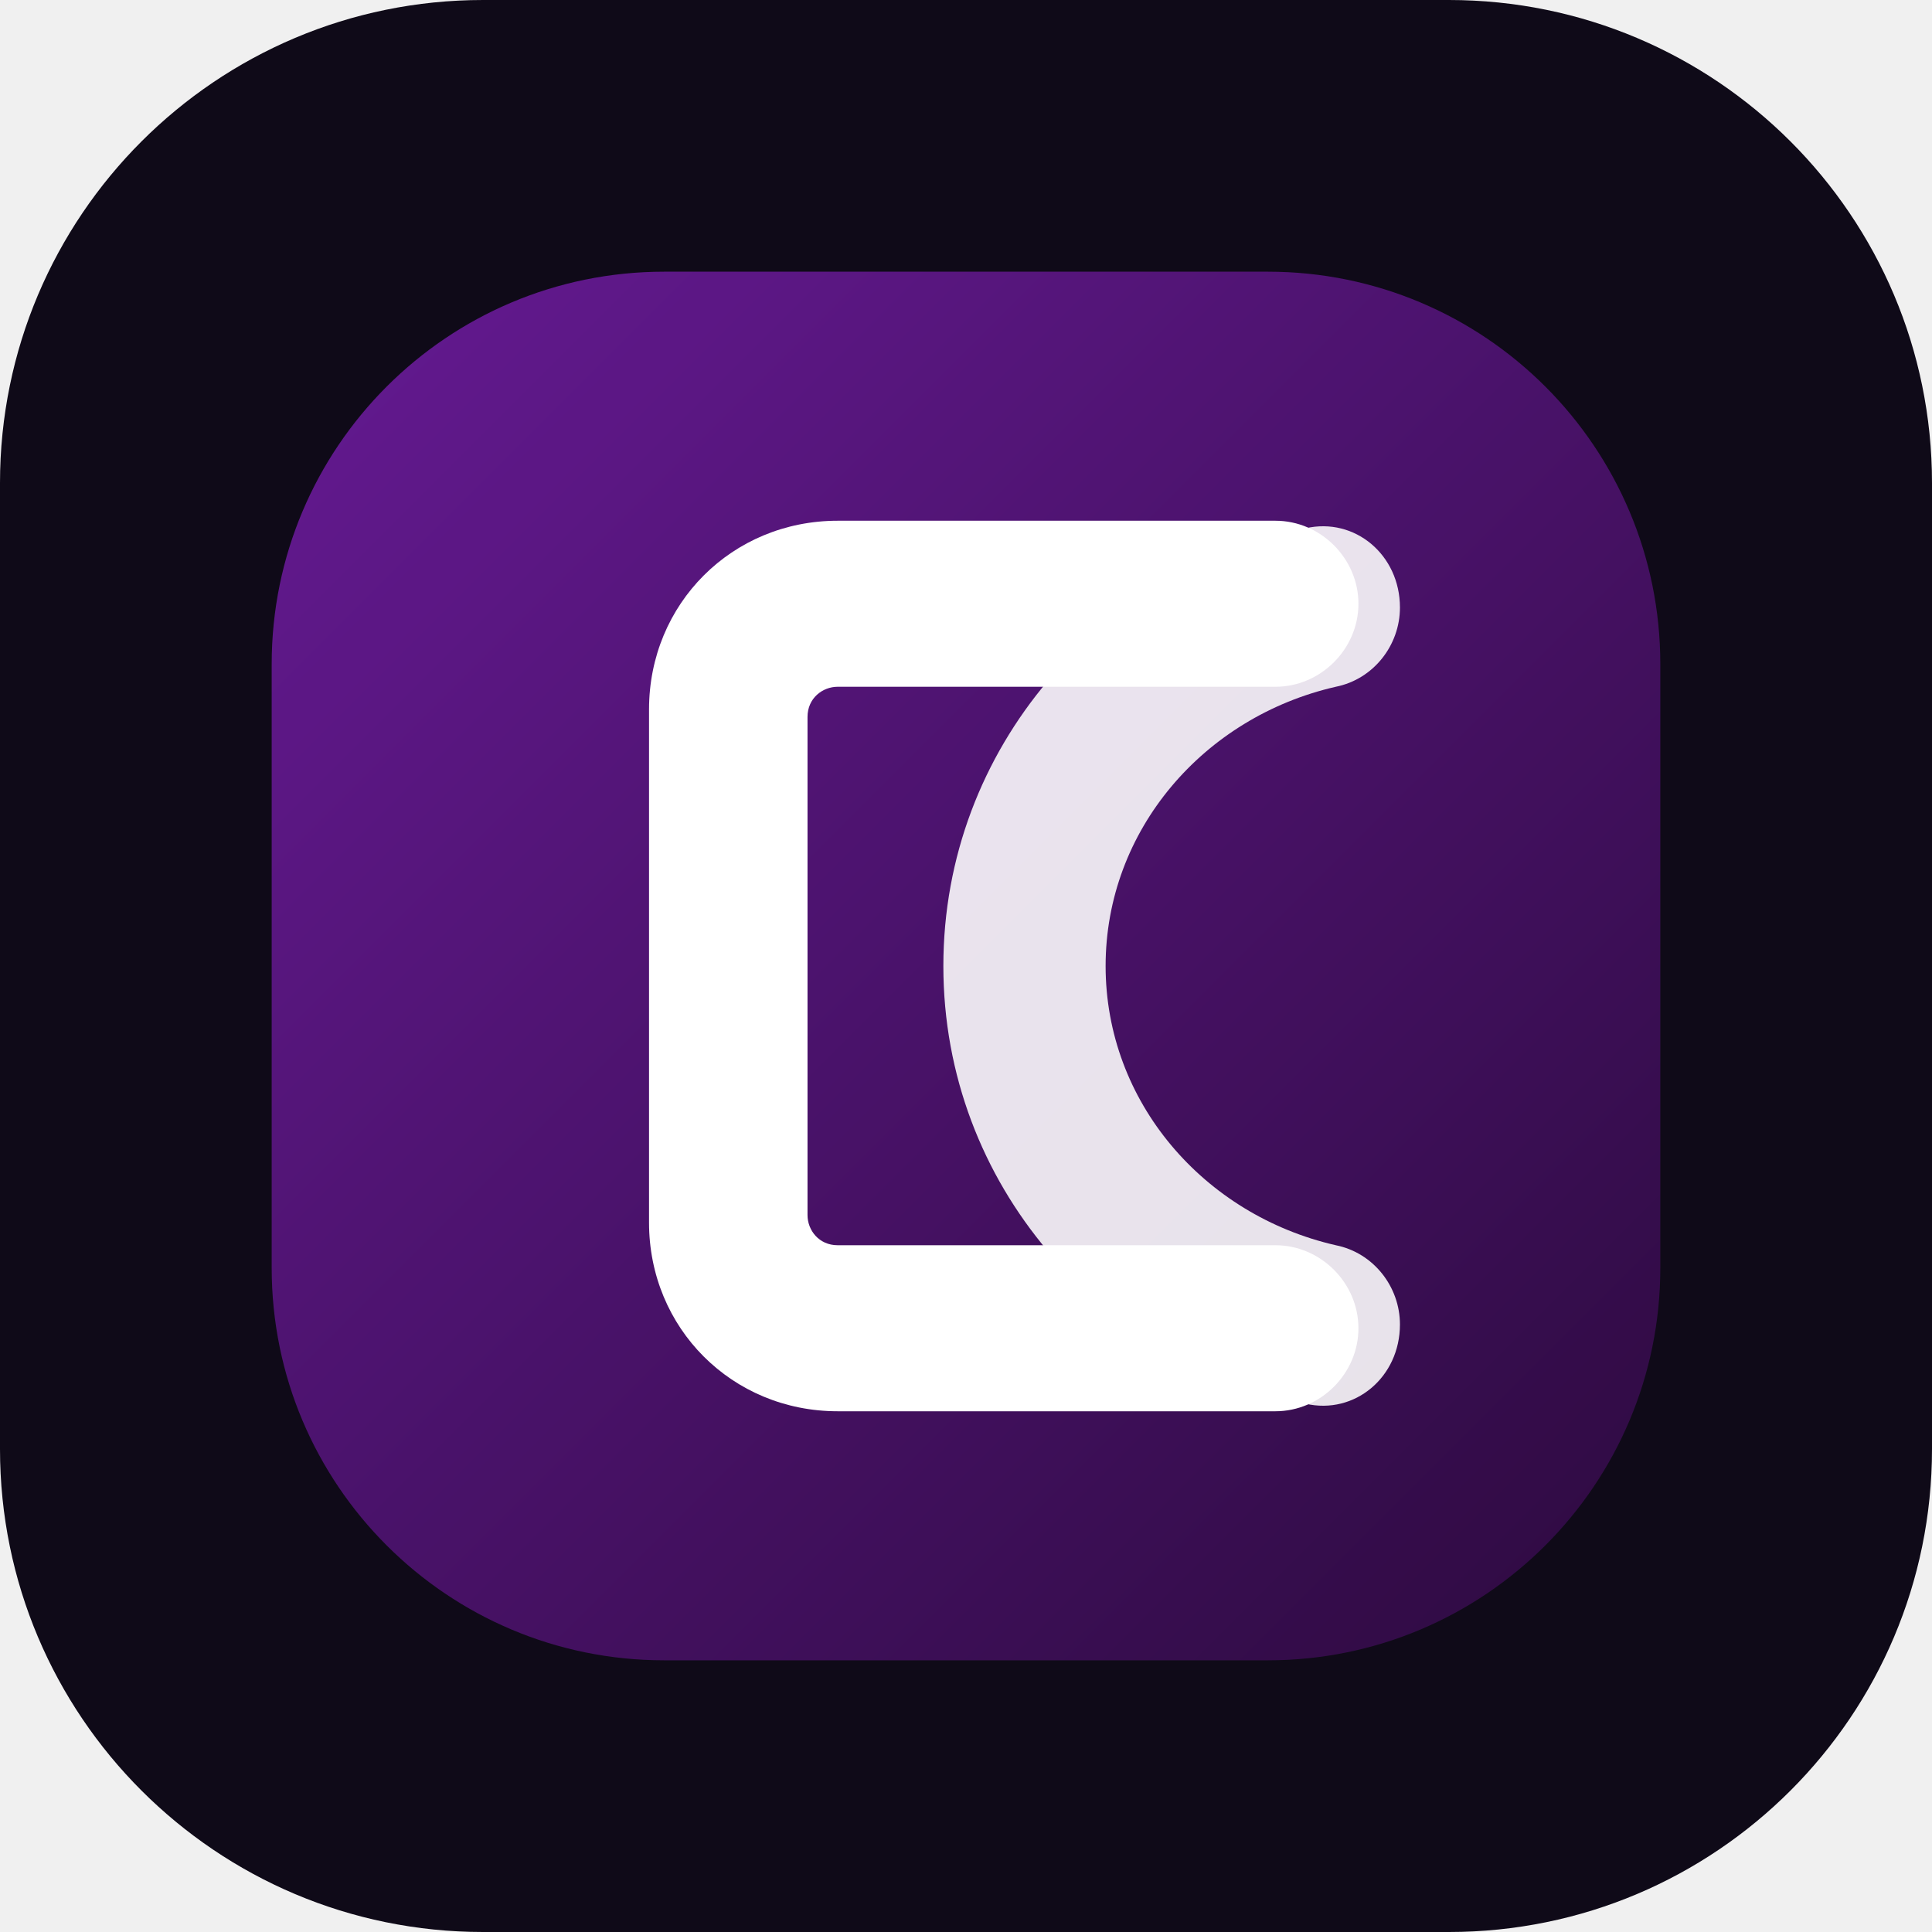
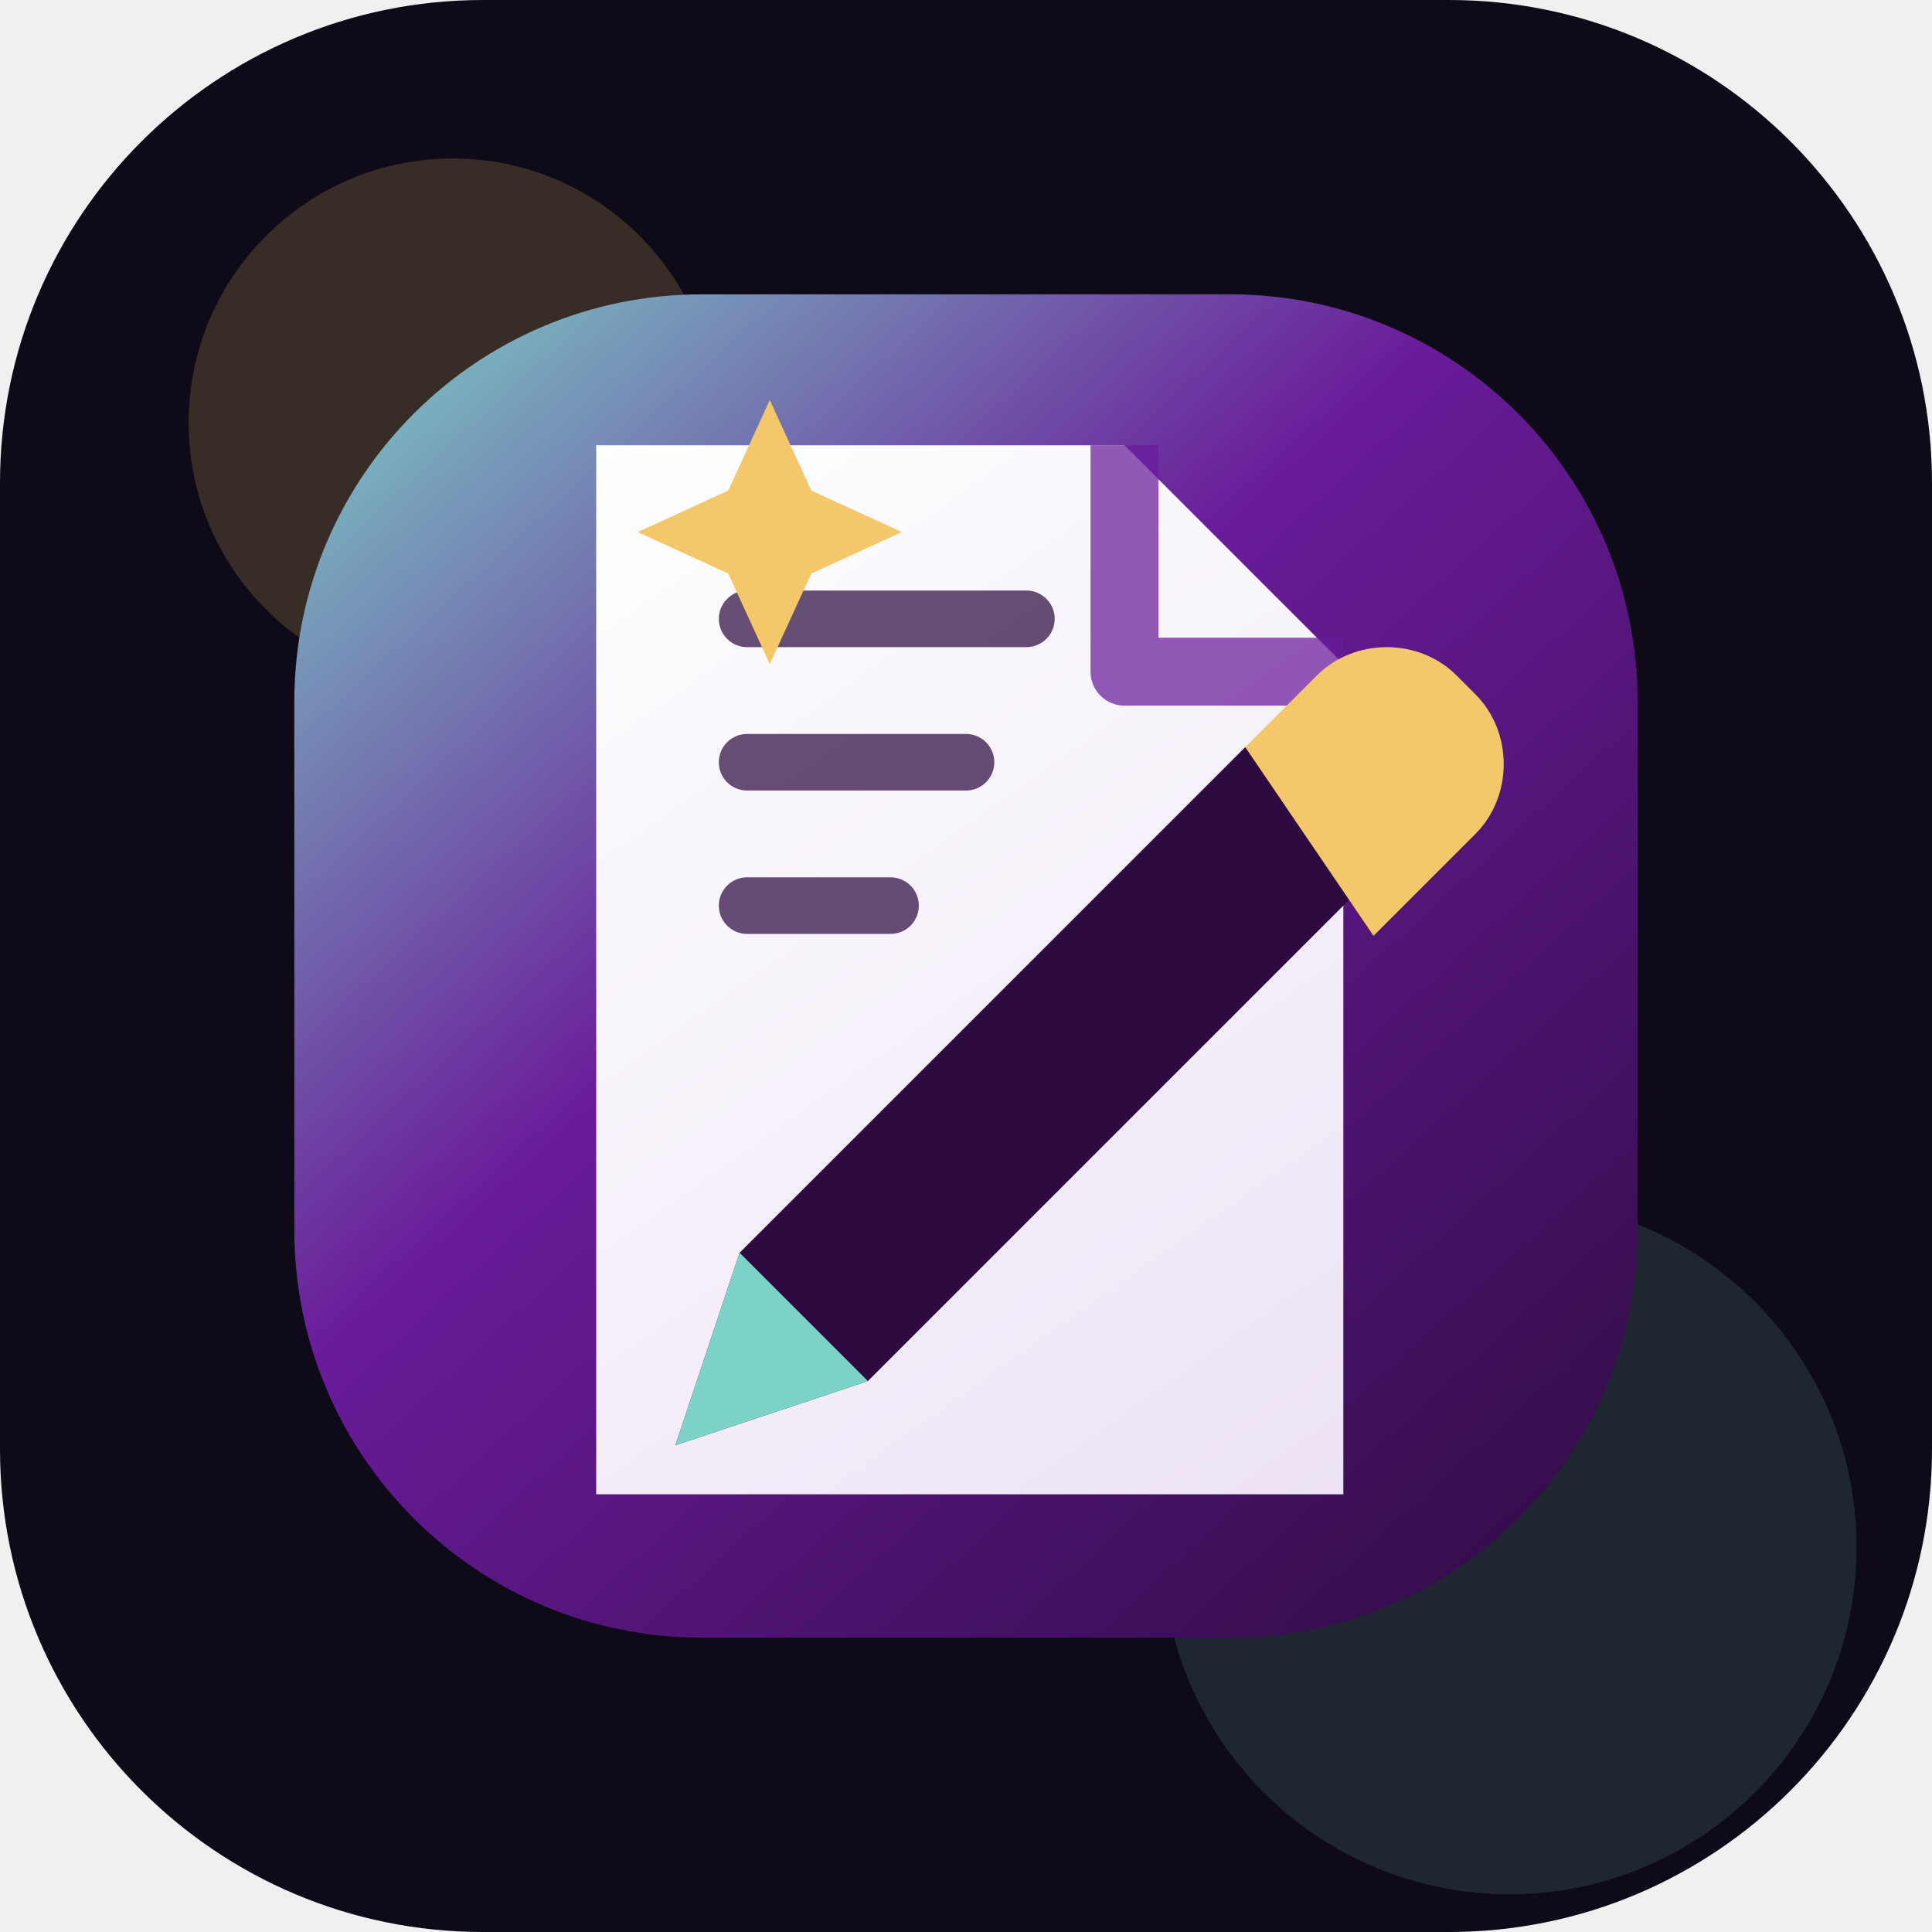
- <svg xmlns="http://www.w3.org/2000/svg" viewBox="0 0 512 512" role="img" aria-label="CalculadoraTattoo">
+ <svg xmlns="http://www.w3.org/2000/svg" viewBox="0 0 512 512" role="img" aria-label="MiShiro Orçamentos">
  <defs>
-     <linearGradient id="g" x1="0" x2="1" y1="0" y2="1">
-       <stop offset="0" stop-color="#6A1B9A" />
+     <linearGradient id="bg" x1="88" x2="424" y1="72" y2="440" gradientUnits="userSpaceOnUse">
+       <stop offset="0" stop-color="#7DD3C7" />
+       <stop offset="0.42" stop-color="#6A1B9A" />
      <stop offset="1" stop-color="#2D0B40" />
+     </linearGradient>
+     <linearGradient id="paper" x1="158" x2="356" y1="116" y2="396" gradientUnits="userSpaceOnUse">
+       <stop offset="0" stop-color="#FFFFFF" />
+       <stop offset="1" stop-color="#EDE3F5" />
    </linearGradient>
  </defs>
  <rect width="512" height="512" rx="128" fill="#0F0A18" />
-   <rect x="72" y="72" width="368" height="368" rx="104" fill="url(#g)" opacity="0.95" />
-   <path d="M172 188c0-28 22-50 50-50h116c12 0 22 10 22 22s-10 22-22 22H222c-4 0-8 3-8 8v132c0 4 3 8 8 8h116c12 0 22 10 22 22s-10 22-22 22H222c-28 0-50-22-50-50V188Z" fill="#fff" />
-   <path d="M250 256c0-58 42-105 96-116 13-3 25 7 25 21 0 10-7 19-17 21-35 8-61 38-61 74s26 66 61 74c10 2 17 11 17 21 0 14-12 24-25 21-54-11-96-58-96-116Z" fill="#fff" opacity="0.88" />
+   <circle cx="120" cy="112" r="70" fill="#F4C86A" opacity="0.18" />
+   <circle cx="400" cy="410" r="92" fill="#7DD3C7" opacity="0.14" />
+   <rect x="78" y="78" width="356" height="356" rx="108" fill="url(#bg)" />
+   <path d="M158 118h140l58 58v220H158z" fill="url(#paper)" />
+   <path d="M298 118v60h58" fill="none" stroke="#6A1B9A" stroke-width="18" stroke-linejoin="round" opacity="0.72" />
+   <path d="M196 332 330 198l34 34-134 134-51 17z" fill="#2D0B40" />
+   <path d="M330 198 349 179c10-10 27-10 37 0l5 5c10 10 10 27 0 37l-27 27z" fill="#F4C86A" />
+   <path d="M196 332 179 383l51-17z" fill="#7DD3C7" />
+   <path d="M198 164h74M198 202h58M198 240h38" stroke="#2D0B40" stroke-width="15" stroke-linecap="round" opacity="0.72" />
+   <path d="M204 106l11 24 24 11-24 11-11 24-11-24-24-11 24-11z" fill="#F4C86A" />
</svg>
